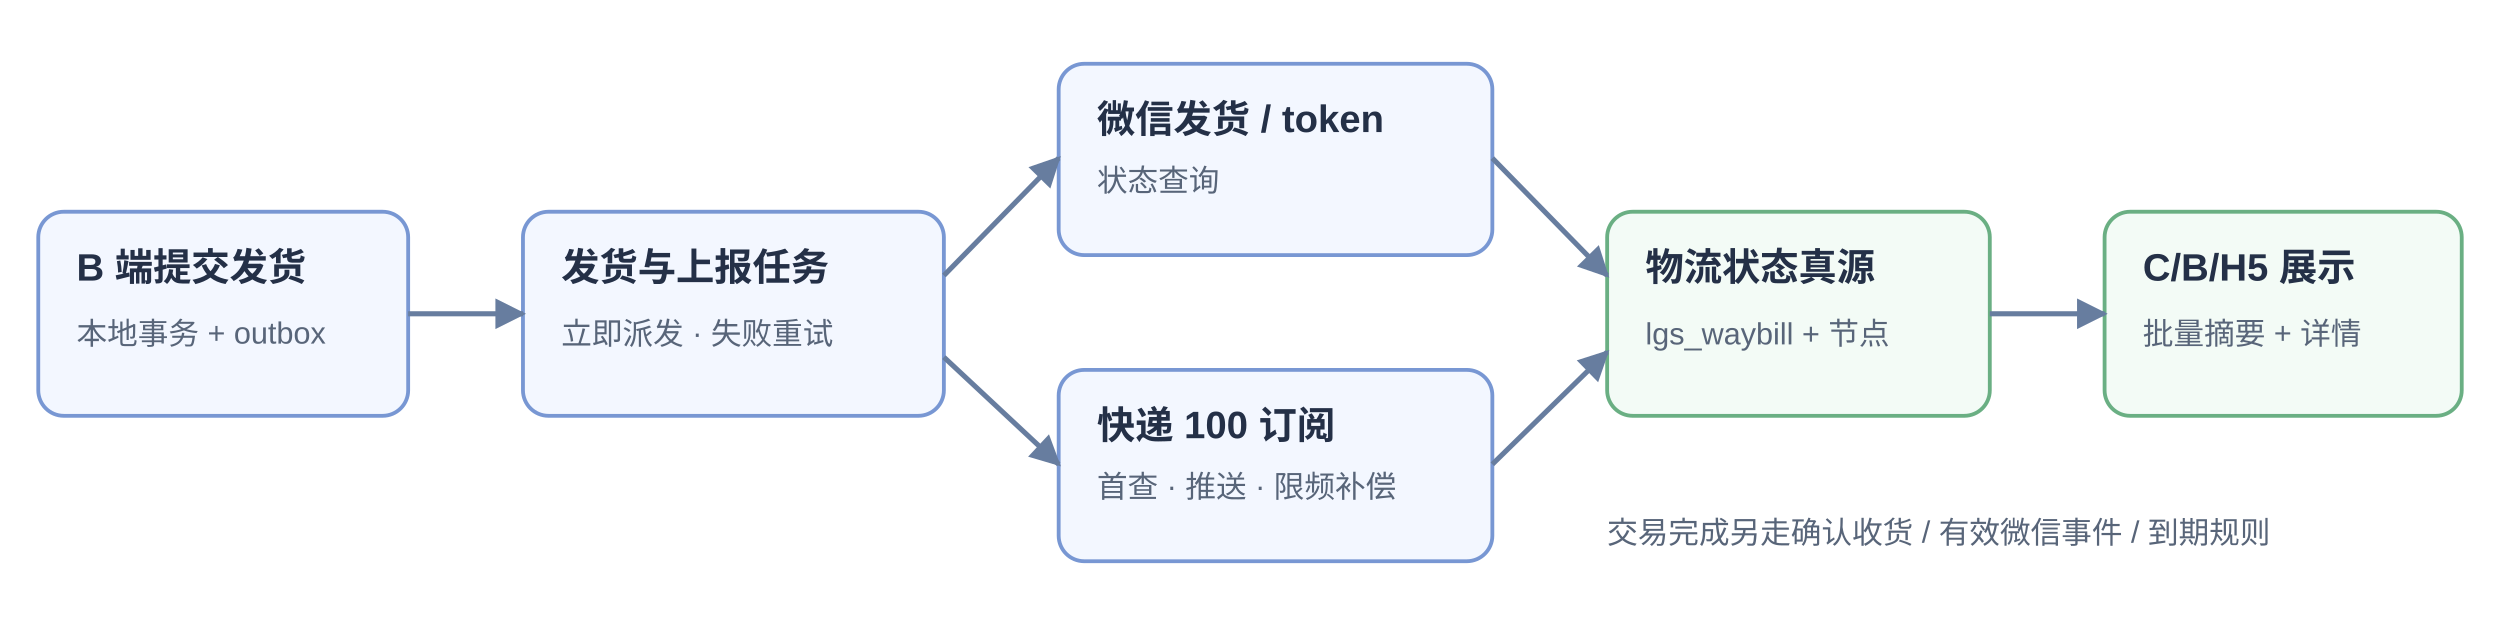
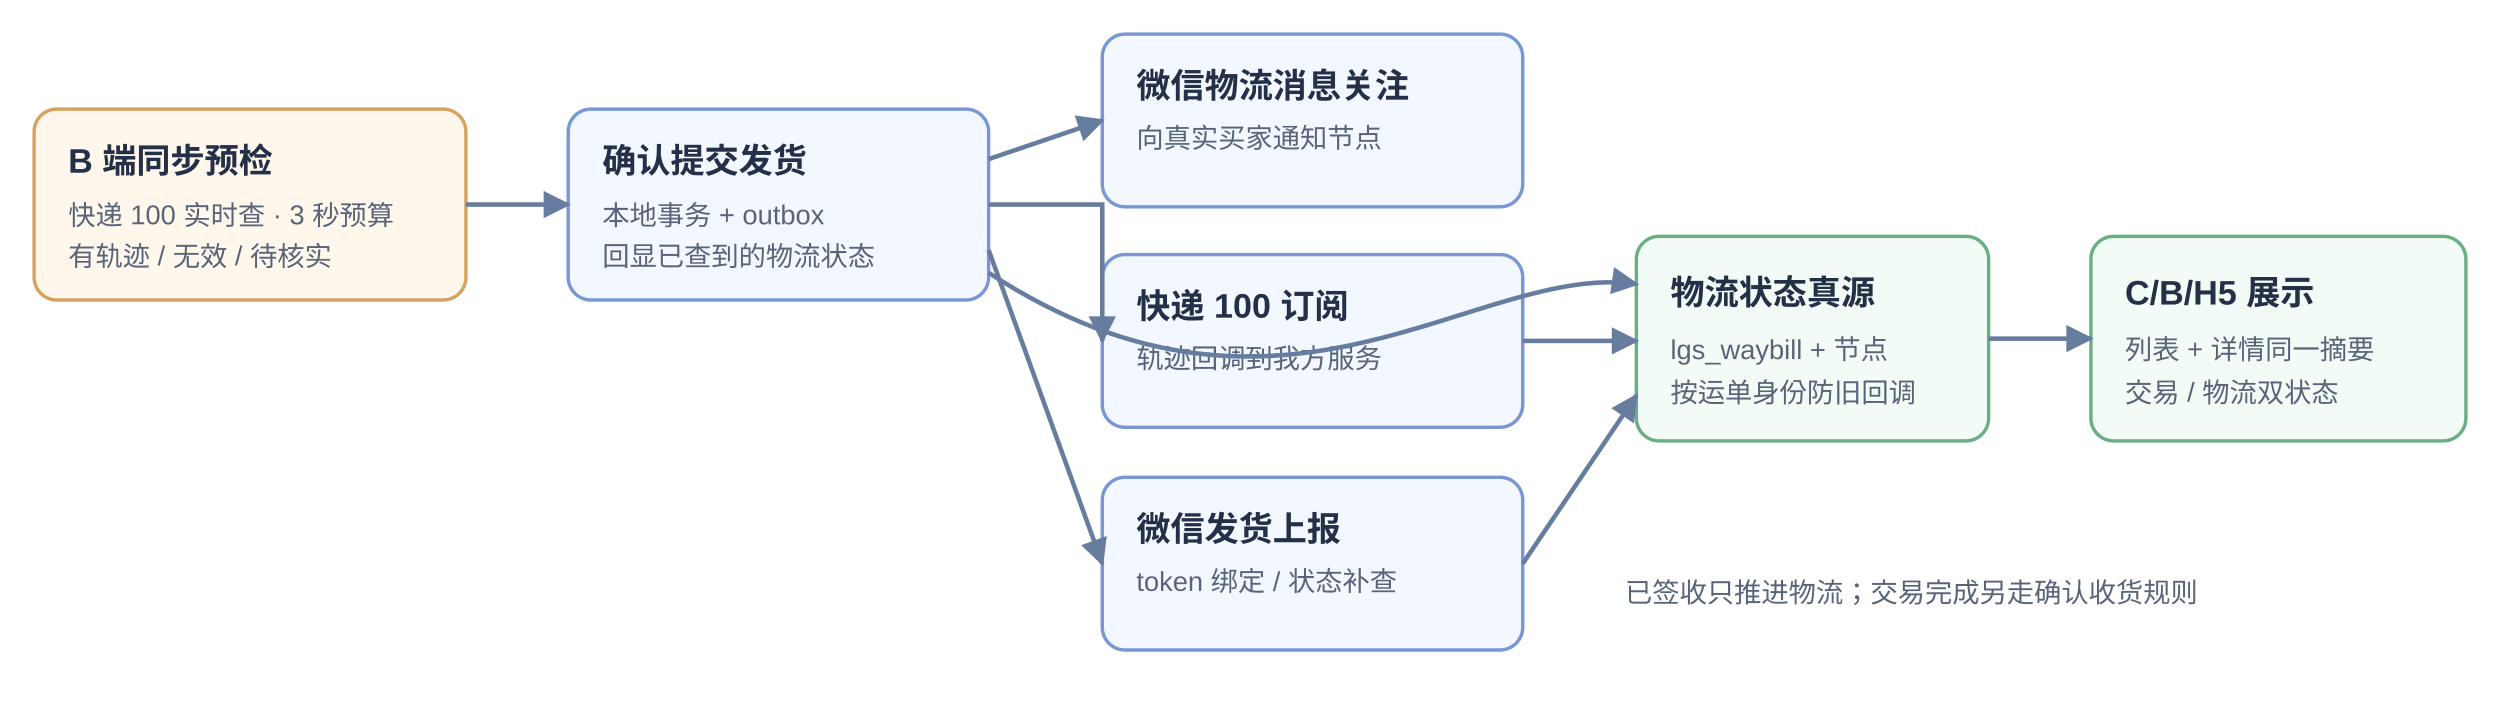
- <svg xmlns="http://www.w3.org/2000/svg" width="980" height="250" viewBox="0 0 980 250" role="img" aria-label="订单发货、物流、微信与两端展示的同步结构">
+ <svg xmlns="http://www.w3.org/2000/svg" width="1100" height="320" viewBox="0 0 1100 320" role="img" aria-label="B 端发货同步预检、双渠道关注、物流状态真源与 C B 端展示">
  <style>
    text{font-family:Arial,"PingFang SC","Microsoft YaHei",sans-serif;fill:#243047}
    .box{fill:#f3f7ff;stroke:#7897d3;stroke-width:1.5;rx:10}
    .side{fill:#f3fbf6;stroke:#6aaf83;stroke-width:1.5;rx:10}
+     .warn{fill:#fff7ec;stroke:#d7a25e;stroke-width:1.5;rx:10}
    .title{font-size:15px;font-weight:bold}.sub{font-size:12px;fill:#586579}
    .line{stroke:#677d9f;stroke-width:2;fill:none;marker-end:url(#arrow)}
  </style>
  <defs>
    <marker id="arrow" viewBox="0 0 10 10" refX="9" refY="5" markerWidth="6" markerHeight="6" orient="auto-start-reverse">
      <path d="M0 0 L10 5 L0 10 Z" fill="#677d9f" />
    </marker>
  </defs>
-   <rect class="box" x="15" y="83" width="145" height="80" />
-   <text class="title" x="30" y="110">B 端提交发货</text>
-   <text class="sub" x="30" y="135">本地事务 + outbox</text>
-   <rect class="box" x="205" y="83" width="165" height="80" />
-   <text class="title" x="220" y="110">发货与上报任务</text>
-   <text class="sub" x="220" y="135">立即派发 · 失败重试</text>
-   <rect class="box" x="415" y="25" width="170" height="75" />
-   <text class="title" x="430" y="52">微信发货 / token</text>
-   <text class="sub" x="430" y="75">状态查询</text>
-   <rect class="box" x="415" y="145" width="170" height="75" />
-   <text class="title" x="430" y="172">快递 100 订阅</text>
-   <text class="sub" x="430" y="195">首查 · 推送 · 限频补偿</text>
-   <rect class="side" x="630" y="83" width="150" height="80" />
-   <text class="title" x="645" y="110">物流状态真源</text>
-   <text class="sub" x="645" y="135">lgs_waybill + 节点</text>
-   <rect class="side" x="825" y="83" width="140" height="80" />
-   <text class="title" x="840" y="110">C/B/H5 展示</text>
-   <text class="sub" x="840" y="135">批量摘要 + 详情</text>
-   <path class="line" d="M160 123 H205" />
-   <path class="line" d="M370 108 L415 62" />
-   <path class="line" d="M370 140 L415 182" />
-   <path class="line" d="M585 62 L630 108" />
-   <path class="line" d="M585 182 L630 138" />
-   <path class="line" d="M780 123 H825" />
-   <text class="sub" x="630" y="213">交易完成另走确认收货 / 有效微信事件 / 到期规则</text>
+   <rect class="warn" x="15" y="48" width="190" height="84" />
+   <text class="title" x="30" y="76">B 端同步预检</text>
+   <text class="sub" x="30" y="99">快递 100 实时查 · 3 秒预算</text>
+   <text class="sub" x="30" y="117">有轨迹 / 无效 / 待核实</text>
+   <rect class="box" x="250" y="48" width="185" height="84" />
+   <text class="title" x="265" y="76">确认提交发货</text>
+   <text class="sub" x="265" y="99">本地事务 + outbox</text>
+   <text class="sub" x="265" y="117">回显已查到的物流状态</text>
+   <rect class="box" x="485" y="15" width="185" height="76" />
+   <text class="title" x="500" y="43">微信物流消息关注</text>
+   <text class="sub" x="500" y="65">向真实买家通知节点</text>
+   <rect class="box" x="485" y="112" width="185" height="76" />
+   <text class="title" x="500" y="140">快递 100 订阅</text>
+   <text class="sub" x="500" y="162">轨迹回调到我方服务</text>
+   <rect class="box" x="485" y="210" width="185" height="76" />
+   <text class="title" x="500" y="238">微信发货上报</text>
+   <text class="sub" x="500" y="260">token 绑定 / 状态补查</text>
+   <rect class="side" x="720" y="104" width="155" height="90" />
+   <text class="title" x="735" y="134">物流状态真源</text>
+   <text class="sub" x="735" y="158">lgs_waybill + 节点</text>
+   <text class="sub" x="735" y="177">按运单身份防旧回调</text>
+   <rect class="side" x="920" y="104" width="165" height="90" />
+   <text class="title" x="935" y="134">C/B/H5 展示</text>
+   <text class="sub" x="935" y="158">列表 + 详情同一摘要</text>
+   <text class="sub" x="935" y="177">交易 / 物流双状态</text>
+   <path class="line" d="M205 90 H250" />
+   <path class="line" d="M435 70 L485 53" />
+   <path class="line" d="M435 90 H485 V150" />
+   <path class="line" d="M435 110 L485 248" />
+   <path class="line" d="M435 120 C565 205 650 115 720 125" />
+   <path class="line" d="M670 150 H720" />
+   <path class="line" d="M670 248 L720 174" />
+   <path class="line" d="M875 149 H920" />
+   <text class="sub" x="715" y="265">已签收只推进物流；交易完成另走确认收货规则</text>
</svg>
